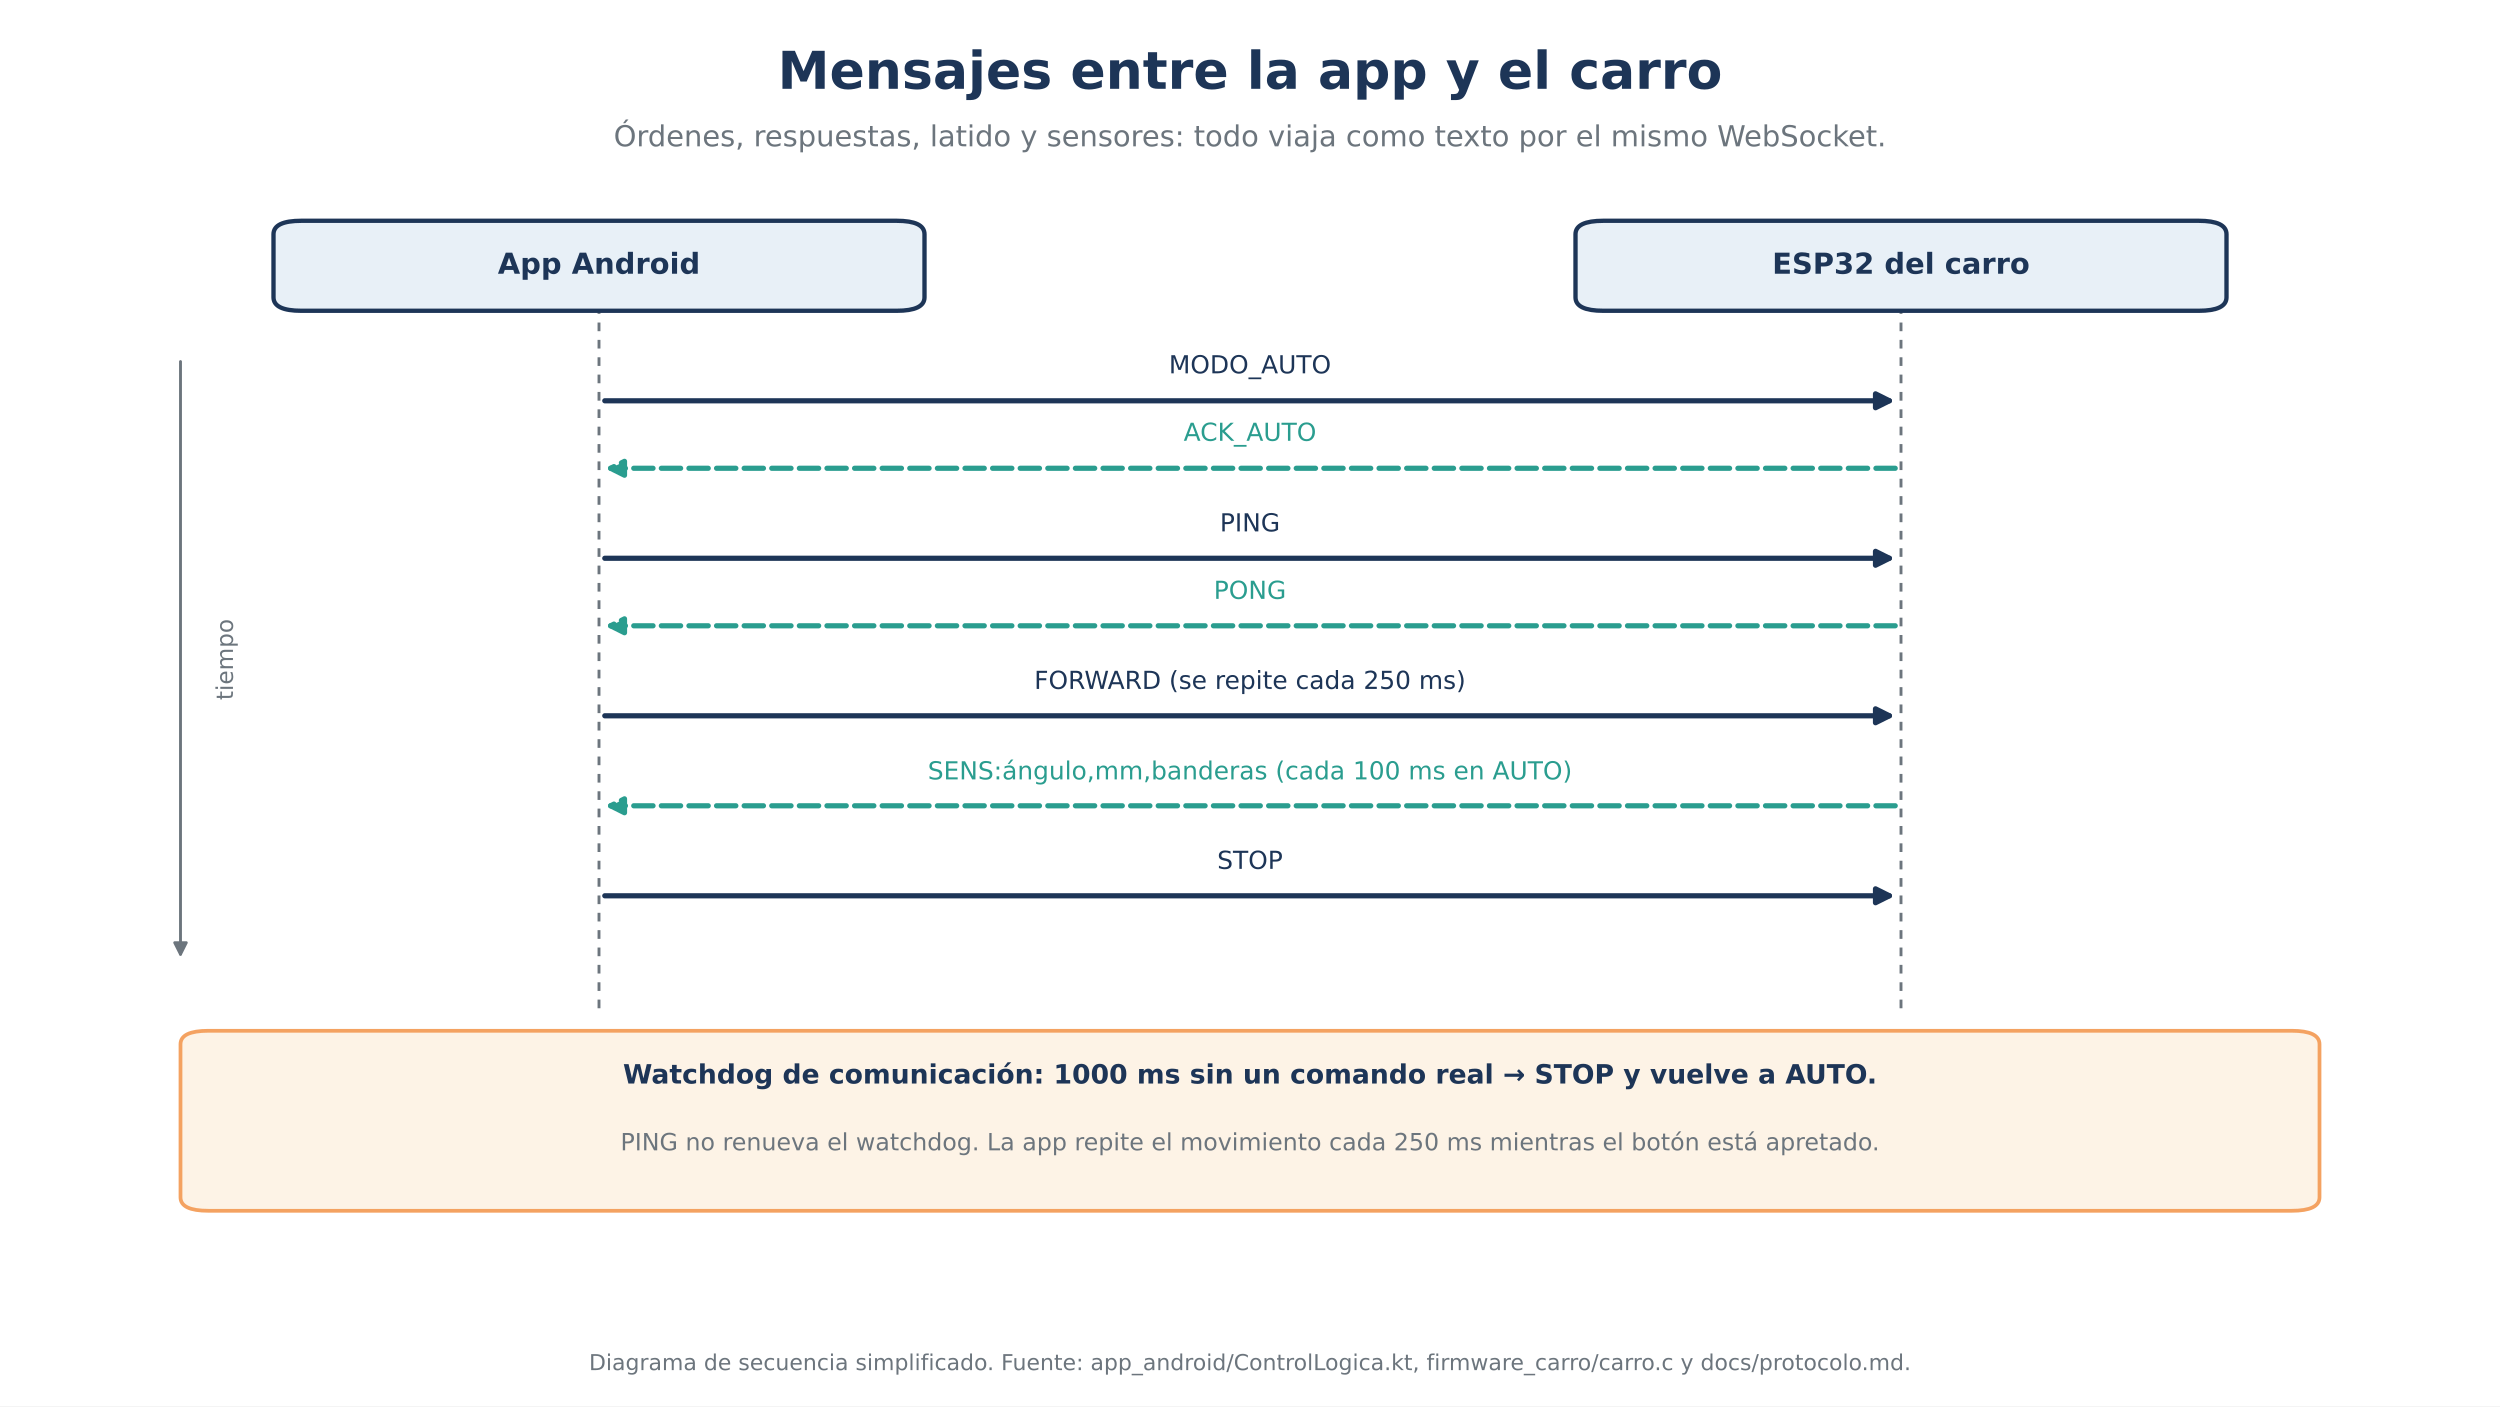
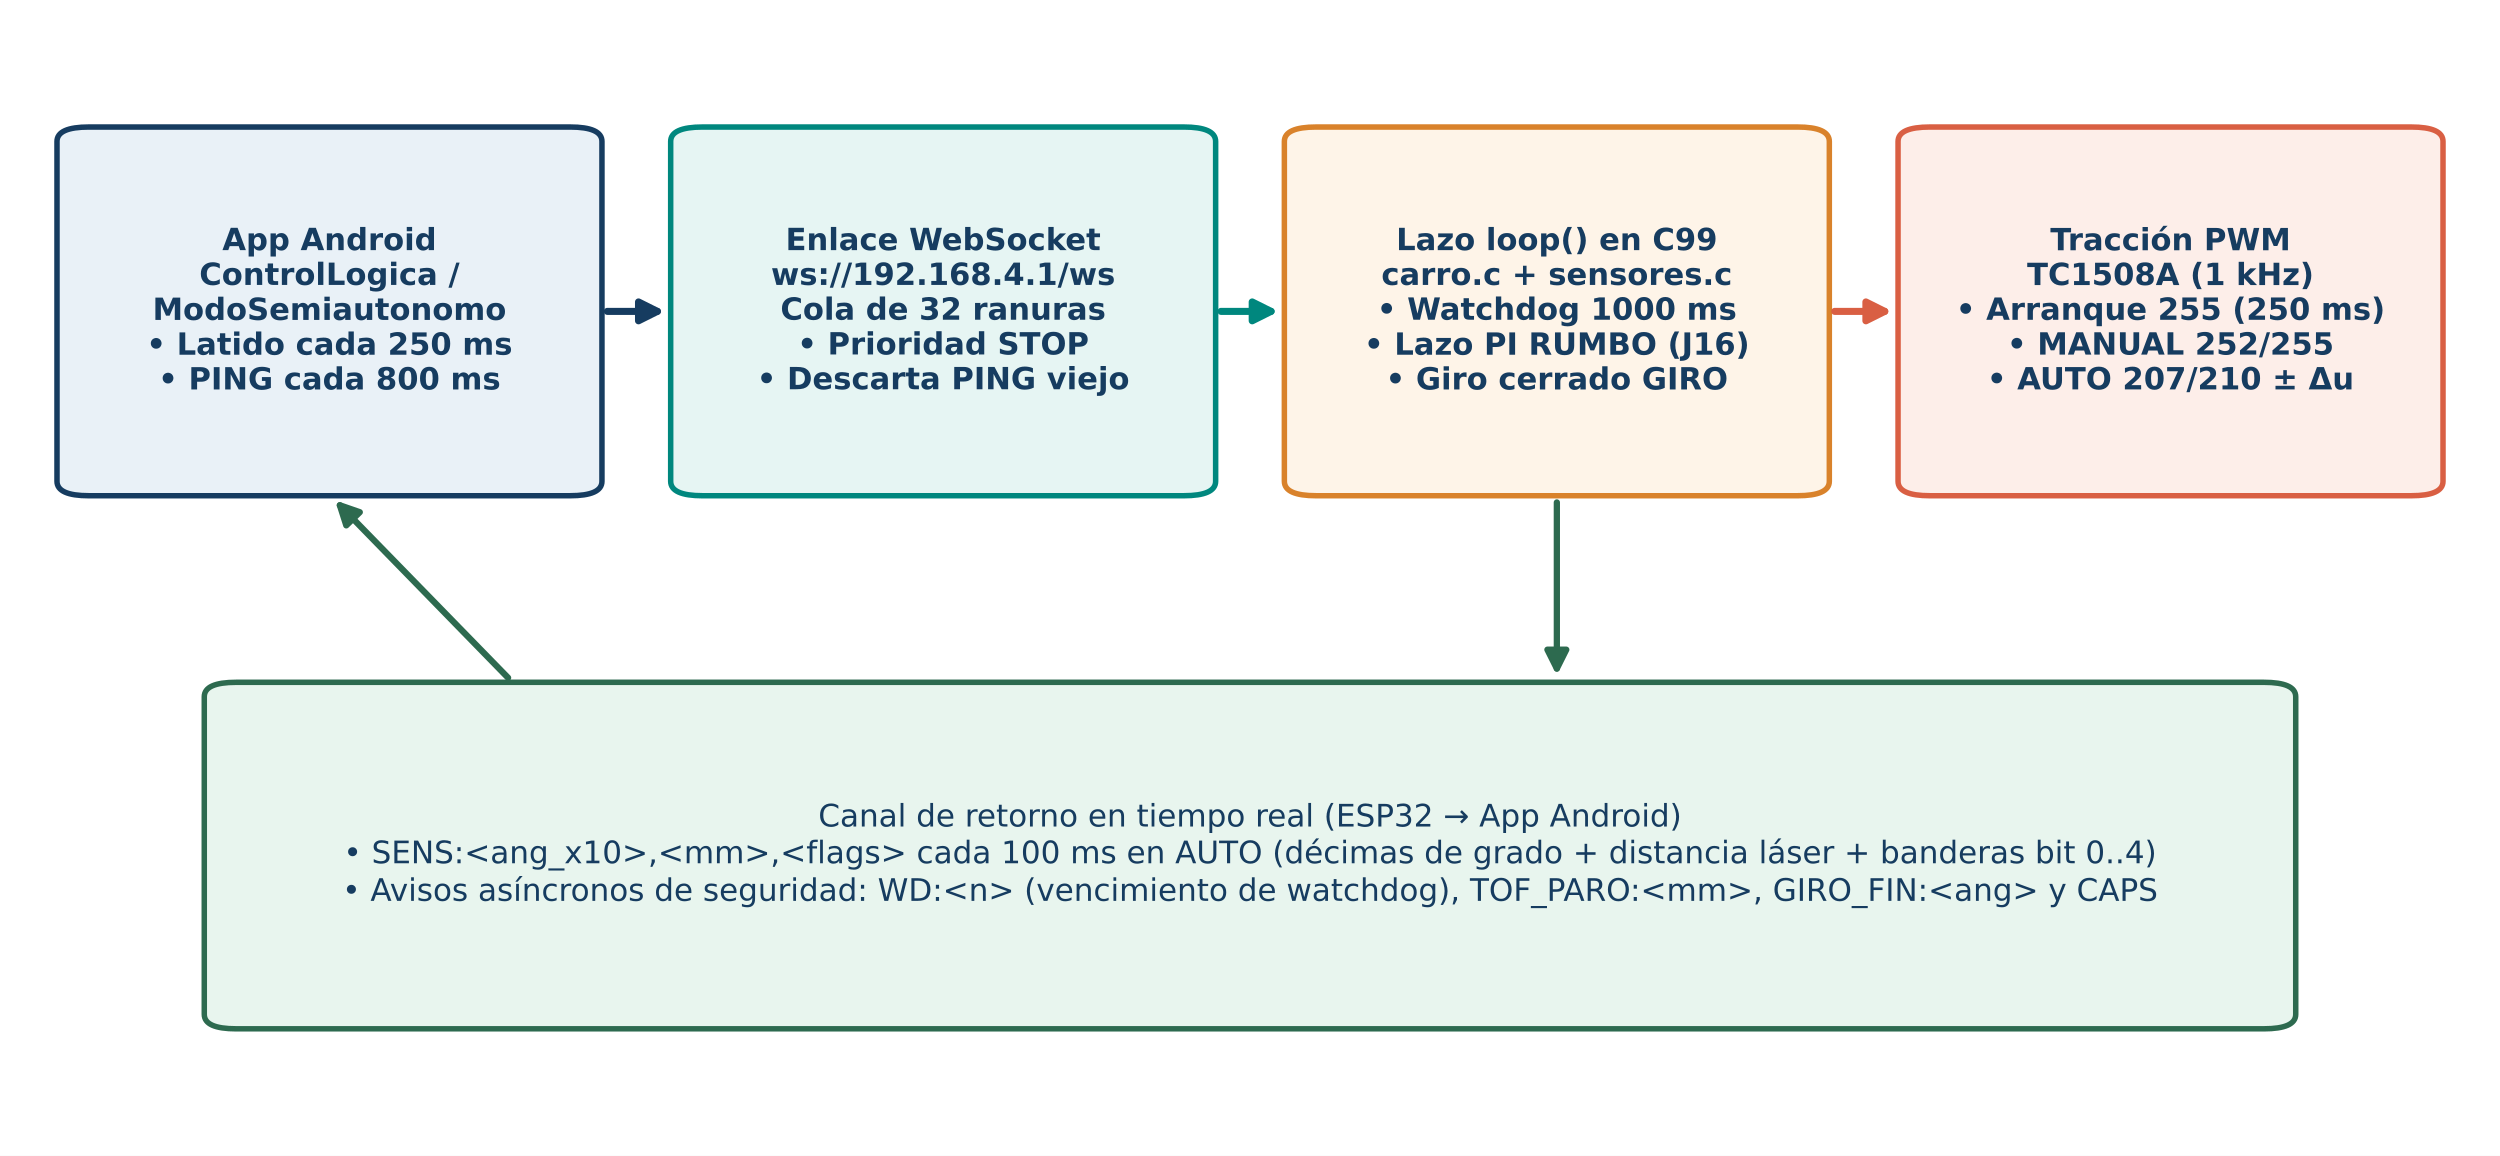
- <svg xmlns="http://www.w3.org/2000/svg" width="864pt" height="486pt" viewBox="0 0 864 486" version="1.1">
+ <svg xmlns="http://www.w3.org/2000/svg" width="636.48pt" height="294.264pt" viewBox="0 0 636.48 294.264" version="1.1">
  <defs>
    <style type="text/css">*{stroke-linejoin: round; stroke-linecap: butt}</style>
  </defs>
  <g id="figure_1">
    <g id="patch_1">
-       <path d="M 0 486  L 864 486  L 864 0  L 0 0  z " style="fill: #ffffff" />
+       <path d="M 0 294.264  L 636.48 294.264  L 636.48 0  L 0 0  z " style="fill: #ffffff" />
    </g>
    <g id="axes_1">
-       <g id="line2d_1">
-         <path d="M 207.014 348.462  L 207.014 107.406  " clip-path="url(#p9a95b663cf)" style="fill: none; stroke-dasharray: 3,3; stroke-dashoffset: 0; stroke: #6c757d" />
-       </g>
-       <g id="line2d_2">
-         <path d="M 656.986 348.462  L 656.986 107.406  " clip-path="url(#p9a95b663cf)" style="fill: none; stroke-dasharray: 3,3; stroke-dashoffset: 0; stroke: #6c757d" />
-       </g>
      <g id="patch_2">
-         <path d="M 209.016 138.51  Q 432.001 138.51 652.974 138.51  " clip-path="url(#p9a95b663cf)" style="fill: none; stroke: #1d3557; stroke-width: 1.8; stroke-linecap: round" />
-         <path d="M 648.174 136.11  L 652.974 138.51  L 648.174 140.91  z " clip-path="url(#p9a95b663cf)" style="fill: #1d3557; stroke: #1d3557; stroke-width: 1.8; stroke-linecap: round" />
+         <path d="M 22.634 126.209  L 145.126 126.209  Q 153.251 126.209 153.251 122.533  L 153.251 36.014  Q 153.251 32.338 145.126 32.338  L 22.634 32.338  Q 14.509 32.338 14.509 36.014  L 14.509 122.533  Q 14.509 126.209 22.634 126.209  z " clip-path="url(#p49434a886b)" style="fill: #e9f1f7; stroke: #163c60; stroke-width: 1.4; stroke-linejoin: miter" />
      </g>
      <g id="patch_3">
-         <path d="M 654.984 161.838  Q 431.999 161.838 211.026 161.838  " clip-path="url(#p9a95b663cf)" style="fill: none; stroke-dasharray: 6.66,2.88; stroke-dashoffset: 0; stroke: #2a9d8f; stroke-width: 1.8; stroke-linecap: round" />
-         <path d="M 215.826 164.238  L 211.026 161.838  L 215.826 159.438  z " clip-path="url(#p9a95b663cf)" style="fill: #2a9d8f; stroke-dasharray: 6.66,2.88; stroke-dashoffset: 0; stroke: #2a9d8f; stroke-width: 1.8; stroke-linecap: round" />
+         <path d="M 178.874 126.209  L 301.366 126.209  Q 309.491 126.209 309.491 122.533  L 309.491 36.014  Q 309.491 32.338 301.366 32.338  L 178.874 32.338  Q 170.749 32.338 170.749 36.014  L 170.749 122.533  Q 170.749 126.209 178.874 126.209  z " clip-path="url(#p49434a886b)" style="fill: #e6f5f3; stroke: #00877e; stroke-width: 1.4; stroke-linejoin: miter" />
      </g>
      <g id="patch_4">
-         <path d="M 209.016 192.942  Q 432.001 192.942 652.974 192.942  " clip-path="url(#p9a95b663cf)" style="fill: none; stroke: #1d3557; stroke-width: 1.8; stroke-linecap: round" />
-         <path d="M 648.174 190.542  L 652.974 192.942  L 648.174 195.342  z " clip-path="url(#p9a95b663cf)" style="fill: #1d3557; stroke: #1d3557; stroke-width: 1.8; stroke-linecap: round" />
+         <path d="M 335.114 126.209  L 457.606 126.209  Q 465.731 126.209 465.731 122.533  L 465.731 36.014  Q 465.731 32.338 457.606 32.338  L 335.114 32.338  Q 326.989 32.338 326.989 36.014  L 326.989 122.533  Q 326.989 126.209 335.114 126.209  z " clip-path="url(#p49434a886b)" style="fill: #fef4e8; stroke: #d9822b; stroke-width: 1.4; stroke-linejoin: miter" />
      </g>
      <g id="patch_5">
-         <path d="M 654.984 216.27  Q 431.999 216.27 211.026 216.27  " clip-path="url(#p9a95b663cf)" style="fill: none; stroke-dasharray: 6.66,2.88; stroke-dashoffset: 0; stroke: #2a9d8f; stroke-width: 1.8; stroke-linecap: round" />
-         <path d="M 215.826 218.67  L 211.026 216.27  L 215.826 213.87  z " clip-path="url(#p9a95b663cf)" style="fill: #2a9d8f; stroke-dasharray: 6.66,2.88; stroke-dashoffset: 0; stroke: #2a9d8f; stroke-width: 1.8; stroke-linecap: round" />
+         <path d="M 491.354 126.209  L 613.846 126.209  Q 621.971 126.209 621.971 122.533  L 621.971 36.014  Q 621.971 32.338 613.846 32.338  L 491.354 32.338  Q 483.229 32.338 483.229 36.014  L 483.229 122.533  Q 483.229 126.209 491.354 126.209  z " clip-path="url(#p49434a886b)" style="fill: #fdeee9; stroke: #d95f43; stroke-width: 1.4; stroke-linejoin: miter" />
      </g>
      <g id="patch_6">
-         <path d="M 209.016 247.374  Q 432.001 247.374 652.974 247.374  " clip-path="url(#p9a95b663cf)" style="fill: none; stroke: #1d3557; stroke-width: 1.8; stroke-linecap: round" />
-         <path d="M 648.174 244.974  L 652.974 247.374  L 648.174 249.774  z " clip-path="url(#p9a95b663cf)" style="fill: #1d3557; stroke: #1d3557; stroke-width: 1.8; stroke-linecap: round" />
+         <path d="M 60.132 261.926  L 576.348 261.926  Q 584.473 261.926 584.473 258.25  L 584.473 177.386  Q 584.473 173.71 576.348 173.71  L 60.132 173.71  Q 52.007 173.71 52.007 177.386  L 52.007 258.25  Q 52.007 261.926 60.132 261.926  z " clip-path="url(#p49434a886b)" style="fill: #e8f5ee; stroke: #2d6a4f; stroke-width: 1.4; stroke-linejoin: miter" />
+       </g>
+       <g id="text_1">
+         <text style="fill: #163c60; font: 700 7.8px 'DejaVu Sans'" transform="translate(56.60377 63.68962)">App Android</text>
+         <text style="fill: #163c60; font: 700 7.8px 'DejaVu Sans'" transform="translate(50.73914 72.54245)">ControlLogica /</text>
+         <text style="fill: #163c60; font: 700 7.8px 'DejaVu Sans'" transform="translate(38.84292 81.45622)">ModoSemiautonomo</text>
+         <text style="fill: #163c60; font: 700 7.8px 'DejaVu Sans'" transform="translate(37.27439 90.30905)">• Latido cada 250 ms</text>
+         <text style="fill: #163c60; font: 700 7.8px 'DejaVu Sans'" transform="translate(40.28897 99.16188)">• PING cada 800 ms</text>
+       </g>
+       <g id="text_2">
+         <text style="fill: #163c60; font: 700 7.8px 'DejaVu Sans'" transform="translate(199.9981 63.68962)">Enlace WebSocket</text>
+         <text style="fill: #163c60; font: 700 7.8px 'DejaVu Sans'" transform="translate(196.2852 72.54245)">ws://192.168.4.1/ws</text>
+         <text style="fill: #163c60; font: 700 7.8px 'DejaVu Sans'" transform="translate(198.6886 81.39528)">Cola de 32 ranuras</text>
+         <text style="fill: #163c60; font: 700 7.8px 'DejaVu Sans'" transform="translate(202.995 90.24811)">• Prioridad STOP</text>
+         <text style="fill: #163c60; font: 700 7.8px 'DejaVu Sans'" transform="translate(192.6716 99.10094)">• Descarta PING viejo</text>
+       </g>
+       <g id="text_3">
+         <text style="fill: #163c60; font: 700 7.8px 'DejaVu Sans'" transform="translate(355.4575 63.68962)">Lazo loop() en C99</text>
+         <text style="fill: #163c60; font: 700 7.8px 'DejaVu Sans'" transform="translate(351.6873 72.54245)">carro.c + sensores.c</text>
+         <text style="fill: #163c60; font: 700 7.8px 'DejaVu Sans'" transform="translate(350.5478 81.39528)">• Watchdog 1000 ms</text>
+         <text style="fill: #163c60; font: 700 7.8px 'DejaVu Sans'" transform="translate(347.2785 90.30905)">• Lazo PI RUMBO (J16)</text>
+         <text style="fill: #163c60; font: 700 7.8px 'DejaVu Sans'" transform="translate(352.7763 99.16188)">• Giro cerrado GIRO</text>
+       </g>
+       <g id="text_4">
+         <text style="fill: #163c60; font: 700 7.8px 'DejaVu Sans'" transform="translate(521.9978 63.72009)">Tracción PWM</text>
+         <text style="fill: #163c60; font: 700 7.8px 'DejaVu Sans'" transform="translate(516.0838 72.57292)">TC1508A (1 kHz)</text>
+         <text style="fill: #163c60; font: 700 7.8px 'DejaVu Sans'" transform="translate(497.9592 81.42575)">• Arranque 255 (250 ms)</text>
+         <text style="fill: #163c60; font: 700 7.8px 'DejaVu Sans'" transform="translate(510.9742 90.27858)">• MANUAL 252/255</text>
+         <text style="fill: #163c60; font: 700 7.8px 'DejaVu Sans'" transform="translate(505.8682 99.13141)">• AUTO 207/210 ± Δu</text>
+       </g>
+       <g id="text_5">
+         <text style="fill: #163c60; font: 7.9px 'DejaVu Sans'" transform="translate(208.3411 210.4263)">Canal de retorno en tiempo real (ESP32 → App Android)</text>
+         <text style="fill: #163c60; font: 7.9px 'DejaVu Sans'" transform="translate(87.43533 219.7782)">• SENS:&lt;ang_x10&gt;,&lt;mm&gt;,&lt;flags&gt; cada 100 ms en AUTO (décimas de grado + distancia láser + banderas bit 0..4)</text>
+         <text style="fill: #163c60; font: 7.9px 'DejaVu Sans'" transform="translate(87.13044 229.3498)">• Avisos asíncronos de seguridad: WD:&lt;n&gt; (vencimiento de watchdog), TOF_PARO:&lt;mm&gt;, GIRO_FIN:&lt;ang&gt; y CAPS</text>
      </g>
      <g id="patch_7">
-         <path d="M 654.984 278.478  Q 431.999 278.478 211.026 278.478  " clip-path="url(#p9a95b663cf)" style="fill: none; stroke-dasharray: 6.66,2.88; stroke-dashoffset: 0; stroke: #2a9d8f; stroke-width: 1.8; stroke-linecap: round" />
-         <path d="M 215.826 280.878  L 211.026 278.478  L 215.826 276.078  z " clip-path="url(#p9a95b663cf)" style="fill: #2a9d8f; stroke-dasharray: 6.66,2.88; stroke-dashoffset: 0; stroke: #2a9d8f; stroke-width: 1.8; stroke-linecap: round" />
+         <path d="M 154.626 79.273  Q 162 79.273 167.362 79.273  " clip-path="url(#p49434a886b)" style="fill: none; stroke: #163c60; stroke-width: 1.8; stroke-linecap: round" />
+         <path d="M 162.562 76.873  L 167.362 79.273  L 162.562 81.673  z " clip-path="url(#p49434a886b)" style="fill: #163c60; stroke: #163c60; stroke-width: 1.8; stroke-linecap: round" />
      </g>
      <g id="patch_8">
-         <path d="M 209.016 309.582  Q 432.001 309.582 652.974 309.582  " clip-path="url(#p9a95b663cf)" style="fill: none; stroke: #1d3557; stroke-width: 1.8; stroke-linecap: round" />
-         <path d="M 648.174 307.182  L 652.974 309.582  L 648.174 311.982  z " clip-path="url(#p9a95b663cf)" style="fill: #1d3557; stroke: #1d3557; stroke-width: 1.8; stroke-linecap: round" />
+         <path d="M 310.866 79.273  Q 318.24 79.273 323.602 79.273  " clip-path="url(#p49434a886b)" style="fill: none; stroke: #00877e; stroke-width: 1.8; stroke-linecap: round" />
+         <path d="M 318.802 76.873  L 323.602 79.273  L 318.802 81.673  z " clip-path="url(#p49434a886b)" style="fill: #00877e; stroke: #00877e; stroke-width: 1.8; stroke-linecap: round" />
      </g>
      <g id="patch_9">
-         <path d="M 72.023 418.446  L 791.977 418.446  Q 801.619 418.446 801.619 413.78  L 801.619 360.904  Q 801.619 356.238 791.977 356.238  L 72.023 356.238  Q 62.381 356.238 62.381 360.904  L 62.381 413.78  Q 62.381 418.446 72.023 418.446  z " clip-path="url(#p9a95b663cf)" style="fill: #fdf3e6; stroke: #f4a261; stroke-width: 1.3; stroke-linejoin: miter" />
+         <path d="M 467.106 79.273  Q 474.48 79.273 479.842 79.273  " clip-path="url(#p49434a886b)" style="fill: none; stroke: #d95f43; stroke-width: 1.8; stroke-linecap: round" />
+         <path d="M 475.042 76.873  L 479.842 79.273  L 475.042 81.673  z " clip-path="url(#p49434a886b)" style="fill: #d95f43; stroke: #d95f43; stroke-width: 1.8; stroke-linecap: round" />
      </g>
      <g id="patch_10">
-         <path d="M 104.164 107.406  L 309.865 107.406  Q 319.507 107.406 319.507 102.74  L 319.507 80.968  Q 319.507 76.302 309.865 76.302  L 104.164 76.302  Q 94.522 76.302 94.522 80.968  L 94.522 102.74  Q 94.522 107.406 104.164 107.406  z " clip-path="url(#p9a95b663cf)" style="fill: #e8f0f7; stroke: #1d3557; stroke-width: 1.5; stroke-linejoin: miter" />
+         <path d="M 396.36 127.924  Q 396.36 149.959 396.36 170.205  " clip-path="url(#p49434a886b)" style="fill: none; stroke: #2d6a4f; stroke-width: 1.6; stroke-linecap: round" />
+         <path d="M 398.76 165.405  L 396.36 170.205  L 393.96 165.405  z " clip-path="url(#p49434a886b)" style="fill: #2d6a4f; stroke: #2d6a4f; stroke-width: 1.6; stroke-linecap: round" />
      </g>
      <g id="patch_11">
-         <path d="M 554.135 107.406  L 759.836 107.406  Q 769.478 107.406 769.478 102.74  L 769.478 80.968  Q 769.478 76.302 759.836 76.302  L 554.135 76.302  Q 544.493 76.302 544.493 80.968  L 544.493 102.74  Q 544.493 107.406 554.135 107.406  z " clip-path="url(#p9a95b663cf)" style="fill: #e8f0f7; stroke: #1d3557; stroke-width: 1.5; stroke-linejoin: miter" />
+         <path d="M 129.353 172.558  Q 107.315 149.958 86.525 128.639  " clip-path="url(#p49434a886b)" style="fill: none; stroke: #2d6a4f; stroke-width: 1.6; stroke-linecap: round" />
+         <path d="M 88.158 133.751  L 86.525 128.639  L 91.594 130.4  z " clip-path="url(#p49434a886b)" style="fill: #2d6a4f; stroke: #2d6a4f; stroke-width: 1.6; stroke-linecap: round" />
      </g>
-       <g id="text_1">
-         <text style="fill: #1d3557; font: 700 10px 'DejaVu Sans'; text-anchor: middle" x="207.014" y="94.613" transform="rotate(-0 207.0144 94.61338)">App Android</text>
-       </g>
-       <g id="text_2">
-         <text style="fill: #1d3557; font: 700 10px 'DejaVu Sans'; text-anchor: middle" x="656.986" y="94.613" transform="rotate(-0 656.9856 94.61338)">ESP32 del carro</text>
-       </g>
-       <g id="text_3">
-         <text style="fill: #1d3557; font: 700 9.2px 'DejaVu Sans'; text-anchor: middle" x="432" y="374.477" transform="rotate(-0 432 374.4767)">Watchdog de comunicación: 1000 ms sin un comando real → STOP y vuelve a AUTO.</text>
-       </g>
-       <g id="text_4">
-         <text style="fill: #6c757d; font: 8.2px 'DejaVu Sans'; text-anchor: middle" x="432" y="397.545" transform="rotate(-0 432 397.5447)">PING no renueva el watchdog. La app repite el movimiento cada 250 ms mientras el botón está apretado.</text>
-       </g>
-       <g id="patch_12">
-         <path d="M 62.381 124.96  Q 62.381 227.934 62.381 329.79  " style="fill: none; stroke: #6c757d; stroke-linecap: round" />
-         <path d="M 64.381 325.79  L 62.381 329.79  L 60.381 325.79  z " style="fill: #6c757d; stroke: #6c757d; stroke-linecap: round" />
-       </g>
-       <g id="text_5">
-         <text style="fill: #6c757d; font: 8px 'DejaVu Sans'" transform="translate(80.51235 241.9578) rotate(-90)">tiempo</text>
-       </g>
-       <g id="text_6">
-         <g id="patch_13">
-           <path d="M 403.959 132.943  L 460.041 132.943  Q 461.933 132.943 461.933 131.051  L 461.933 122.641  Q 461.933 120.749 460.041 120.749  L 403.959 120.749  Q 402.067 120.749 402.067 122.641  L 402.067 131.051  Q 402.067 132.943 403.959 132.943  z " style="fill: #ffffff; opacity: 0.95" />
-         </g>
-         <text style="fill: #1d3557; font: 8.6px 'DejaVu Sans'; text-anchor: middle" x="432" y="129.024" transform="rotate(-0 432 129.0235)">MODO_AUTO</text>
-       </g>
-       <g id="text_7">
-         <g id="patch_14">
-           <path d="M 409.062 156.271  L 454.938 156.271  Q 456.83 156.271 456.83 154.379  L 456.83 145.969  Q 456.83 144.077 454.938 144.077  L 409.062 144.077  Q 407.17 144.077 407.17 145.969  L 407.17 154.379  Q 407.17 156.271 409.062 156.271  z " style="fill: #ffffff; opacity: 0.95" />
-         </g>
-         <text style="fill: #2a9d8f; font: 8.6px 'DejaVu Sans'; text-anchor: middle" x="432" y="152.352" transform="rotate(-0 432 152.3515)">ACK_AUTO</text>
-       </g>
-       <g id="text_8">
-         <g id="patch_15">
-           <path d="M 421.59 187.332  L 442.41 187.332  Q 444.302 187.332 444.302 185.44  L 444.302 177.116  Q 444.302 175.224 442.41 175.224  L 421.59 175.224  Q 419.698 175.224 419.698 177.116  L 419.698 185.44  Q 419.698 187.332 421.59 187.332  z " style="fill: #ffffff; opacity: 0.95" />
-         </g>
-         <text style="fill: #1d3557; font: 8.6px 'DejaVu Sans'; text-anchor: middle" x="432" y="183.651" transform="rotate(-0 432 183.6511)">PING</text>
-       </g>
-       <g id="text_9">
-         <g id="patch_16">
-           <path d="M 419.474 210.66  L 444.526 210.66  Q 446.418 210.66 446.418 208.768  L 446.418 200.444  Q 446.418 198.552 444.526 198.552  L 419.474 198.552  Q 417.582 198.552 417.582 200.444  L 417.582 208.768  Q 417.582 210.66 419.474 210.66  z " style="fill: #ffffff; opacity: 0.95" />
-         </g>
-         <text style="fill: #2a9d8f; font: 8.6px 'DejaVu Sans'; text-anchor: middle" x="432" y="206.979" transform="rotate(-0 432 206.9791)">PONG</text>
-       </g>
-       <g id="text_10">
-         <g id="patch_17">
-           <path d="M 356.057 241.764  L 507.943 241.764  Q 509.835 241.764 509.835 239.872  L 509.835 231.548  Q 509.835 229.656 507.943 229.656  L 356.057 229.656  Q 354.165 229.656 354.165 231.548  L 354.165 239.872  Q 354.165 241.764 356.057 241.764  z " style="fill: #ffffff; opacity: 0.95" />
-         </g>
-         <text style="fill: #1d3557; font: 8.6px 'DejaVu Sans'; text-anchor: middle" x="432" y="238.083" transform="rotate(-0 432 238.0831)">FORWARD  (se repite cada 250 ms)</text>
-       </g>
-       <g id="text_11">
-         <g id="patch_18">
-           <path d="M 319.272 273.04  L 544.728 273.04  Q 546.62 273.04 546.62 271.148  L 546.62 262.48  Q 546.62 260.588 544.728 260.588  L 319.272 260.588  Q 317.38 260.588 317.38 262.48  L 317.38 271.148  Q 317.38 273.04 319.272 273.04  z " style="fill: #ffffff; opacity: 0.95" />
-         </g>
-         <text style="fill: #2a9d8f; font: 8.6px 'DejaVu Sans'; text-anchor: middle" x="432" y="269.359" transform="rotate(-0 432 269.3591)">SENS:ángulo,mm,banderas  (cada 100 ms en AUTO)</text>
-       </g>
-       <g id="text_12">
-         <g id="patch_19">
-           <path d="M 420.666 303.972  L 443.334 303.972  Q 445.226 303.972 445.226 302.08  L 445.226 293.756  Q 445.226 291.864 443.334 291.864  L 420.666 291.864  Q 418.774 291.864 418.774 293.756  L 418.774 302.08  Q 418.774 303.972 420.666 303.972  z " style="fill: #ffffff; opacity: 0.95" />
-         </g>
-         <text style="fill: #1d3557; font: 8.6px 'DejaVu Sans'; text-anchor: middle" x="432" y="300.291" transform="rotate(-0 432 300.2911)">STOP</text>
-       </g>
-     </g>
-     <g id="text_13">
-       <text style="fill: #1d3557; font: 700 18px 'DejaVu Sans'; text-anchor: middle" x="432" y="30.687" transform="rotate(-0 432 30.68719)">Mensajes entre la app y el carro</text>
-     </g>
-     <g id="text_14">
-       <text style="fill: #6c757d; font: 10px 'DejaVu Sans'; text-anchor: middle" x="432" y="50.562" transform="rotate(-0 432 50.56156)">Órdenes, respuestas, latido y sensores: todo viaja como texto por el mismo WebSocket.</text>
-     </g>
-     <g id="text_15">
-       <text style="fill: #6c757d; font: 7.6px 'DejaVu Sans'; text-anchor: middle" x="432" y="473.516" transform="rotate(-0 432 473.5161)">Diagrama de secuencia simplificado. Fuente: app_android/ControlLogica.kt, firmware_carro/carro.c y docs/protocolo.md.</text>
    </g>
  </g>
  <defs>
-     <clipPath id="p9a95b663cf">
-       <rect x="30.24" y="60.75" width="803.52" height="388.8" />
+     <clipPath id="p49434a886b">
+       <rect x="5.76" y="5.76" width="624.96" height="282.744" />
    </clipPath>
  </defs>
</svg>
